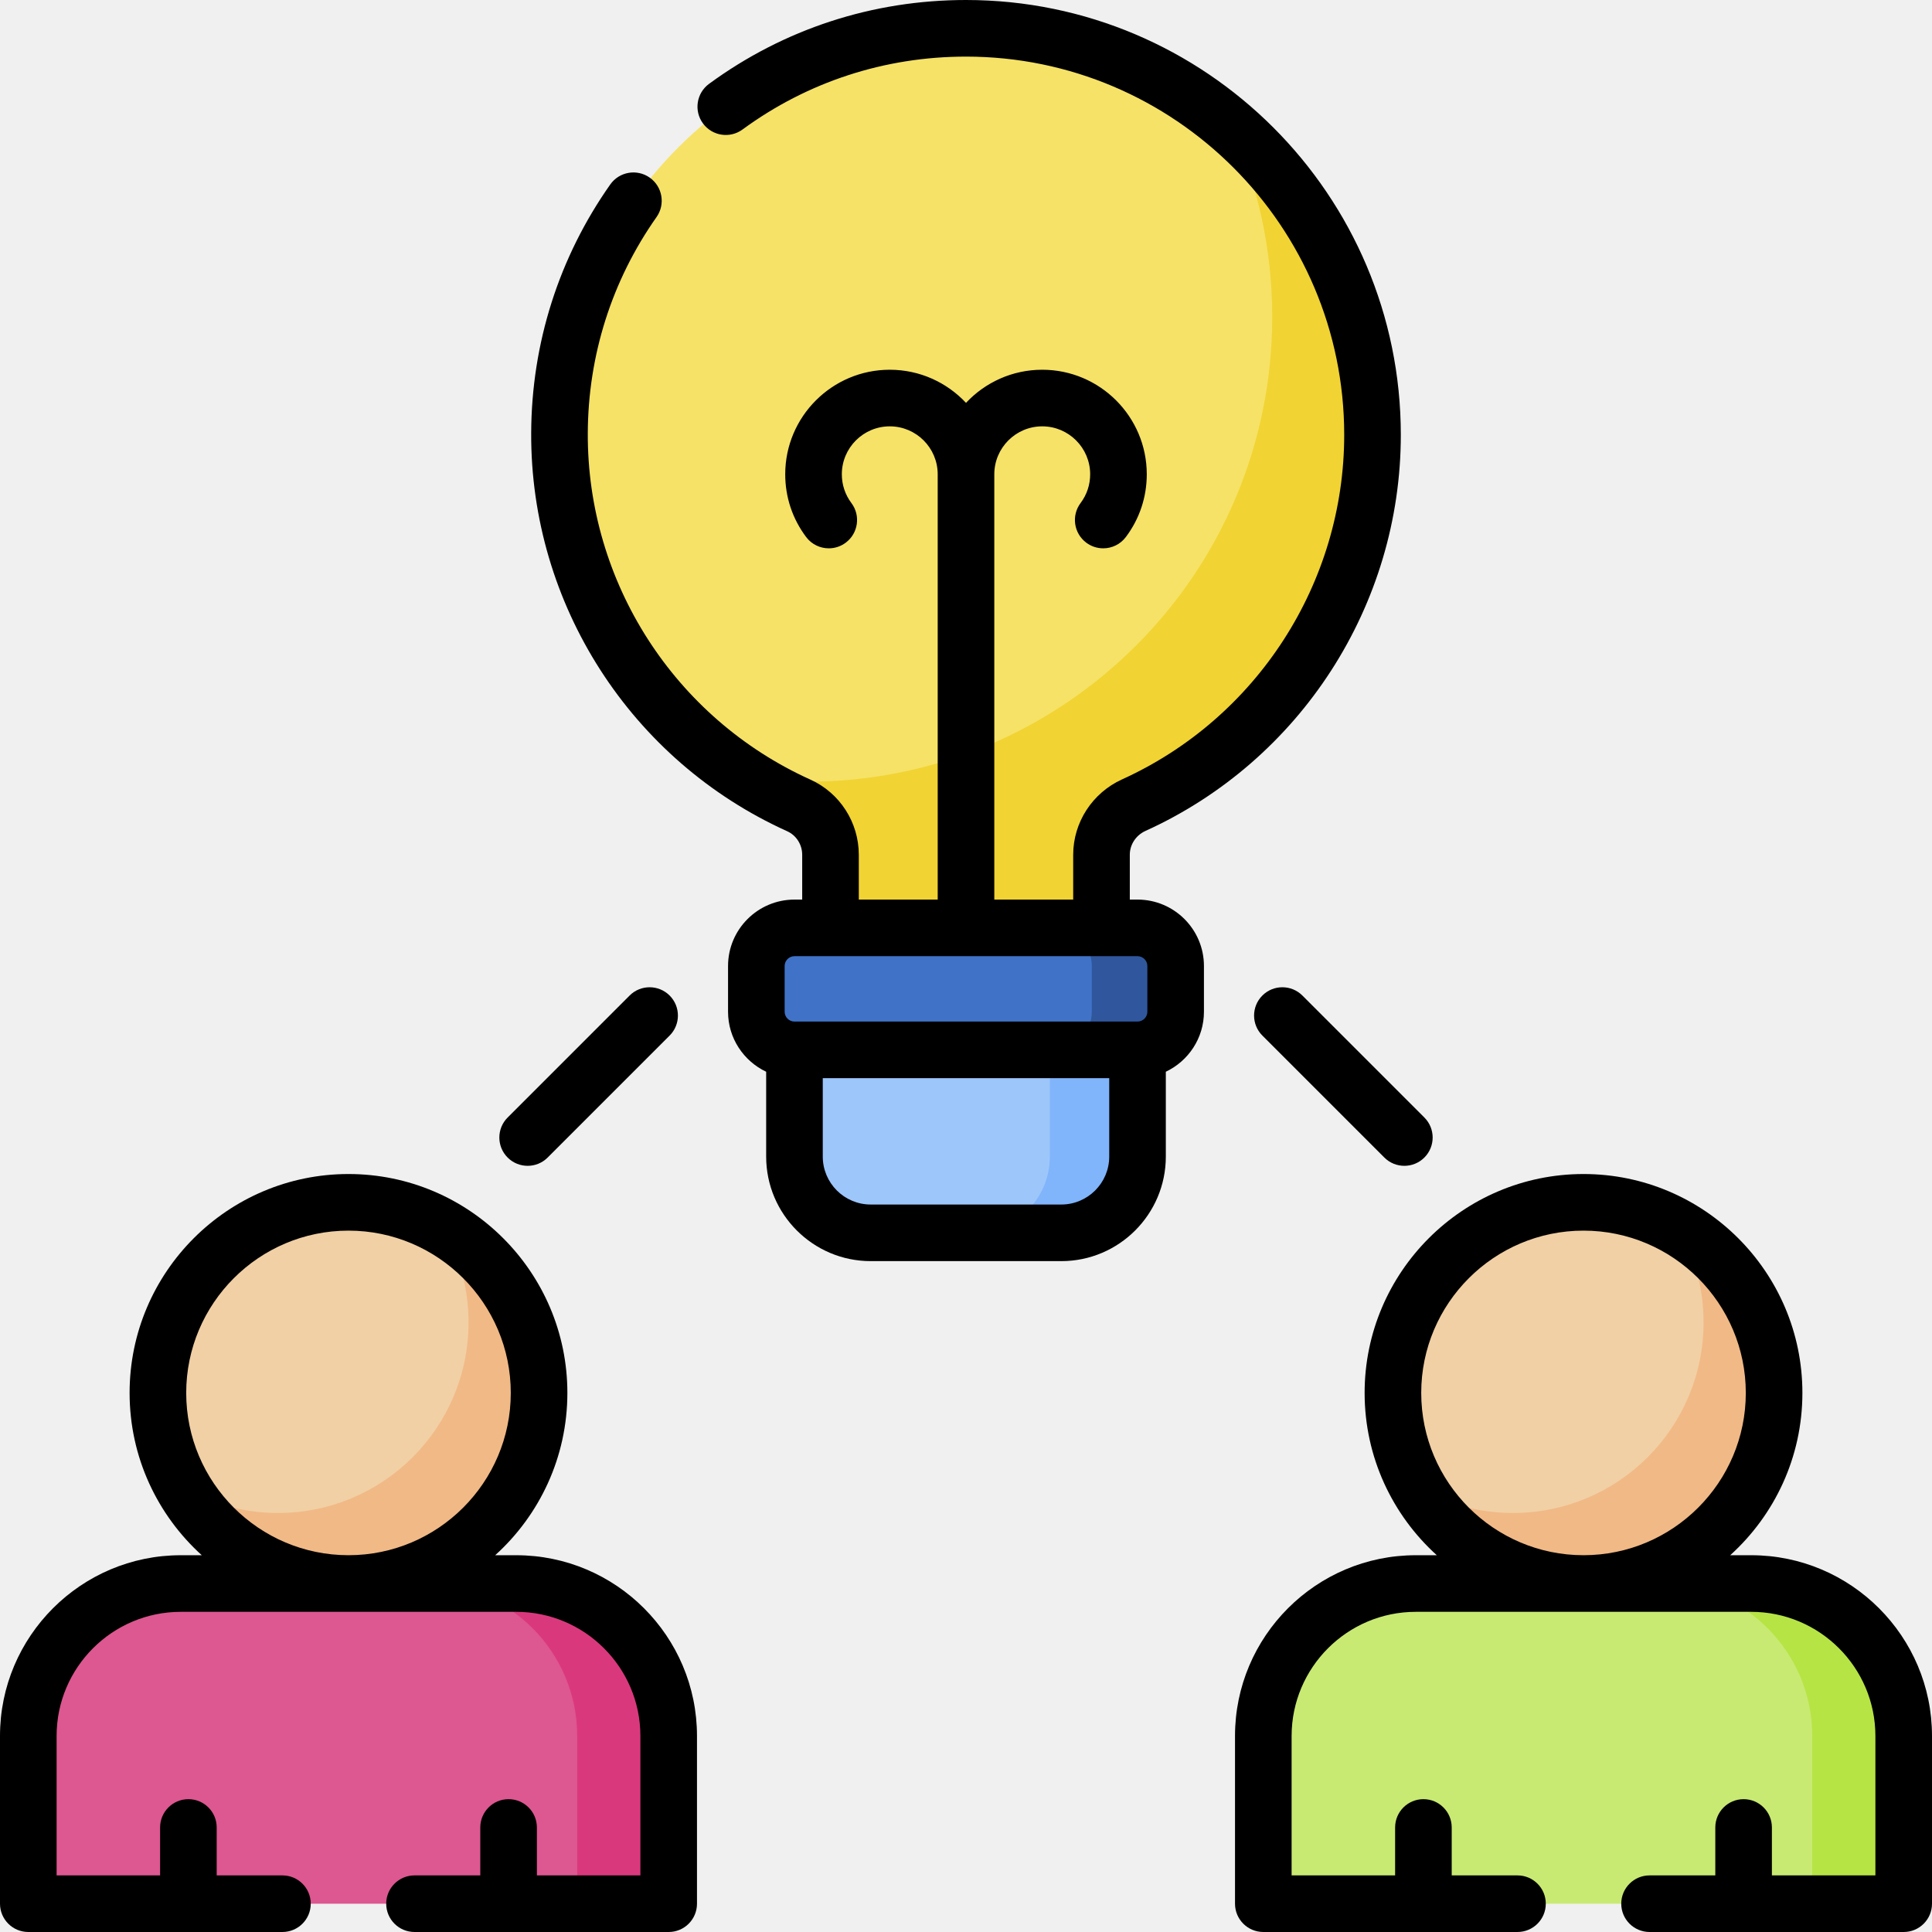
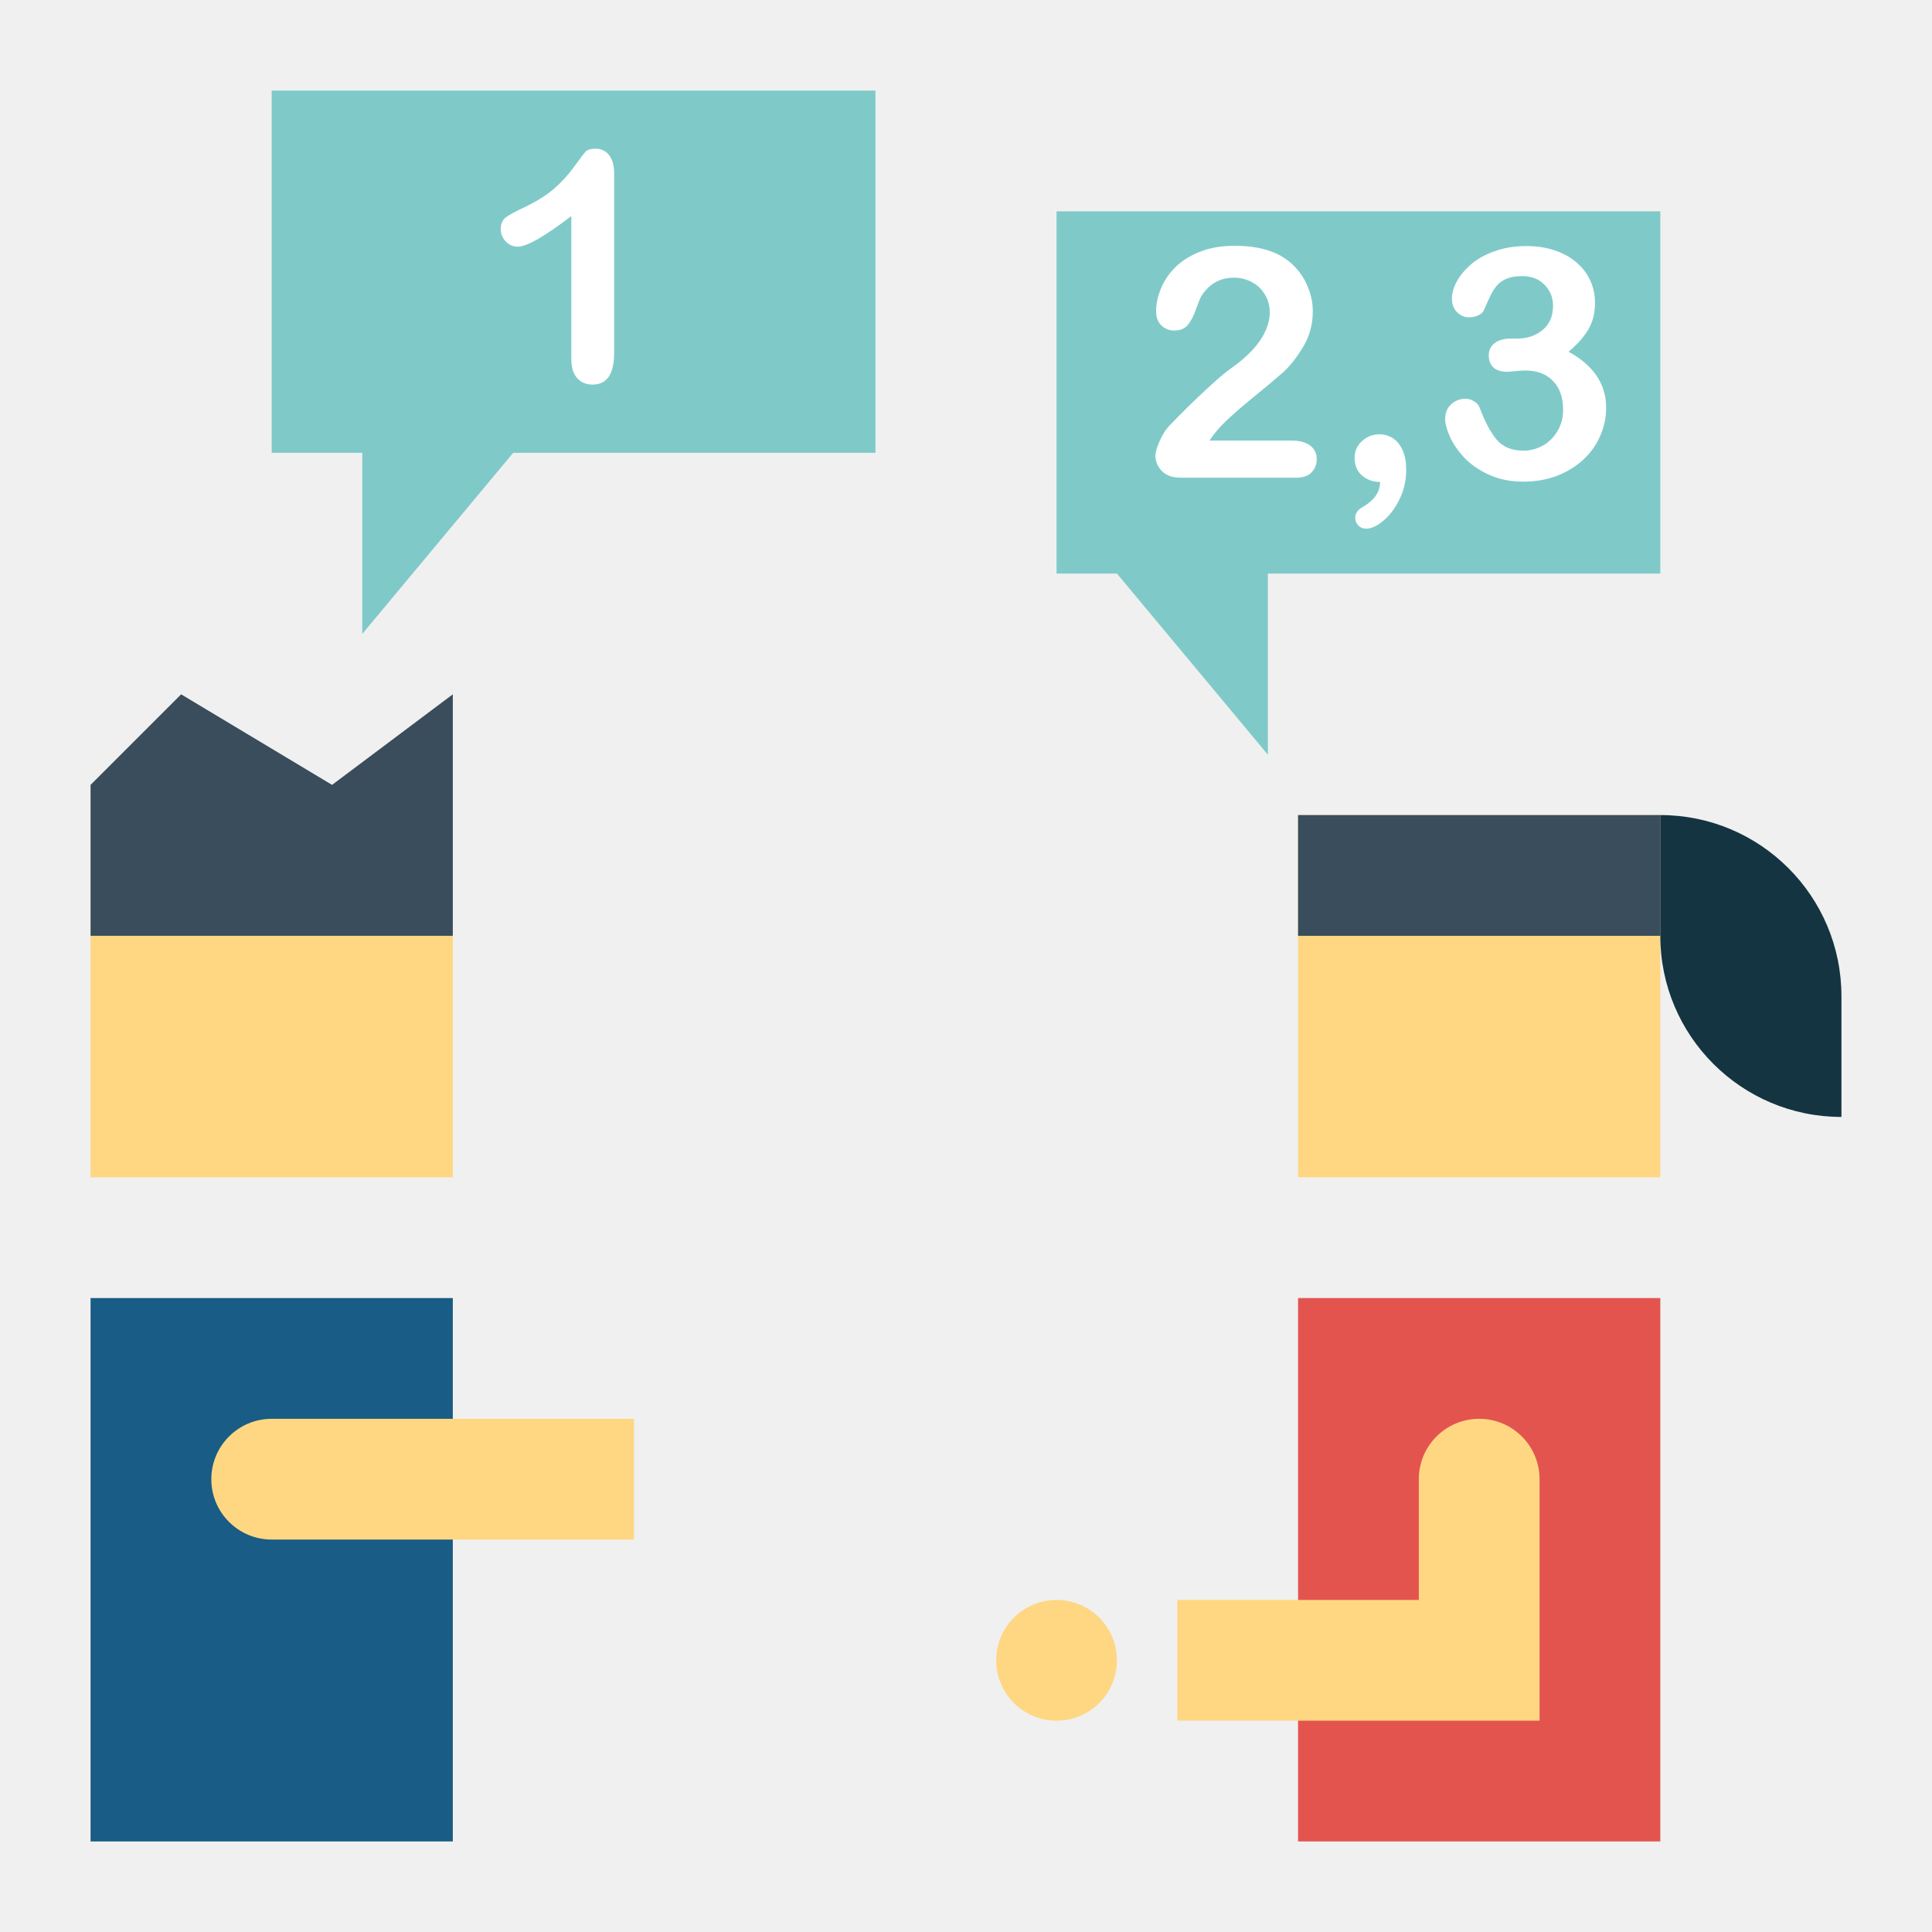
- <svg xmlns="http://www.w3.org/2000/svg" id="Capa_1" enable-background="new 0 0 512 512" height="512" viewBox="0 0 512 512" width="512">
-   <g>
-     <g>
-       <g>
-         <circle cx="419.646" cy="369.138" fill="#f1d0a5" r="50.508" />
-       </g>
-       <g>
-         <path d="m444.768 325.328c4.253 7.401 6.698 15.973 6.698 25.122 0 27.895-22.613 50.508-50.508 50.508-9.149 0-17.721-2.445-25.122-6.698 8.715 15.165 25.064 25.386 43.81 25.386 27.895 0 50.508-22.613 50.508-50.508 0-18.746-10.22-35.095-25.386-43.81z" fill="#f1b986" />
-       </g>
-       <g>
-         <path d="m334.793 460.053v44.447h169.707v-44.447c0-22.316-18.091-40.407-40.406-40.407h-88.894c-22.317 0-40.407 18.091-40.407 40.407z" fill="#c8ea73" />
-       </g>
-       <g>
-         <path d="m464.094 419.646h-24.244c22.316 0 40.407 18.091 40.407 40.407v44.447h24.243v-44.447c0-22.316-18.091-40.407-40.406-40.407z" fill="#b7e445" />
-       </g>
+ <svg xmlns="http://www.w3.org/2000/svg" height="512" viewBox="0 0 64 64" width="512" version="1.1" id="svg51">
+   <defs id="defs55" />
+   <g id="flat">
+     <path d="m3 31h12v8h-12z" fill="#ffd782" id="path2" />
+     <path d="m15 23-4 3-5-3-3 3v5h12z" fill="#394d5c" id="path4" />
+     <path d="m3 43h12v18h-12z" fill="#195c85" id="path6" />
+     <path d="m9 47h12a0 0 0 0 1 0 0v4a0 0 0 0 1 0 0h-12a2 2 0 0 1 -2-2 2 2 0 0 1 2-2z" fill="#ffd782" id="path8" />
+     <path d="m43 27h12v12h-12z" fill="#ffd782" transform="matrix(-1 0 0 -1 98 66)" id="path10" />
+     <path d="m43 27h12v4h-12z" fill="#394d5c" transform="matrix(-1 0 0 -1 98 58)" id="path12" />
+     <path d="m43 43h12v18h-12z" fill="#e4544f" transform="matrix(-1 0 0 -1 98 104)" id="path14" />
+     <circle cx="35" cy="55" fill="#ffd782" r="2" id="circle16" />
+     <path d="m55 27a6 6 0 0 1 6 6v4a0 0 0 0 1 0 0 6 6 0 0 1 -6-6v-4a0 0 0 0 1 0 0z" fill="#143441" id="path18" />
+     <path d="m39 53h8v-4a2 2 0 0 1 4 0v8h-12z" fill="#ffd782" id="path24" />
+     <path d="m9 3v12h3v6l5-6h12v-12z" fill="#7fcac9" id="path26" />
+     <path d="m35 7v12h2l5 6v-6h13v-12z" id="path28" fill="#7fcac9" />
+     <g aria-label="1" style="font-style:normal;font-weight:normal;font-size:10.667px;line-height:1.25;font-family:sans-serif;letter-spacing:0px;word-spacing:0px;fill:#000000;fill-opacity:1;stroke:none;stroke-width:0.125" id="text866">
+       <path d="M 18.926,11.895 V 7.156 q -1.323,1.016 -1.781,1.016 -0.219,0 -0.391,-0.172 Q 16.588,7.822 16.588,7.593 q 0,-0.266 0.167,-0.391 0.167,-0.125 0.589,-0.323 0.63,-0.297 1.005,-0.625 0.38,-0.328 0.672,-0.734 0.292,-0.406 0.38,-0.5 0.089,-0.094 0.333,-0.094 0.276,0 0.443,0.214 0.167,0.214 0.167,0.589 v 5.964 q 0,1.047 -0.714,1.047 -0.318,0 -0.51,-0.214 -0.193,-0.214 -0.193,-0.63 z" style="font-style:normal;font-variant:normal;font-weight:normal;font-stretch:normal;font-family:'Arial Rounded MT Bold';-inkscape-font-specification:'Arial Rounded MT Bold, ';fill:#ffffff;stroke-width:0.125" id="path831" />
    </g>
-     <g>
-       <g>
-         <circle cx="92.354" cy="369.138" fill="#f1d0a5" r="50.508" />
-       </g>
-       <g>
-         <path d="m117.476 325.328c4.253 7.401 6.698 15.973 6.698 25.122 0 27.895-22.613 50.508-50.508 50.508-9.149 0-17.721-2.445-25.122-6.698 8.715 15.165 25.064 25.386 43.81 25.386 27.895 0 50.508-22.613 50.508-50.508 0-18.746-10.221-35.095-25.386-43.81z" fill="#f1b986" />
-       </g>
-       <g>
-         <path d="m7.5 460.053v44.447h169.707v-44.447c0-22.316-18.091-40.407-40.407-40.407h-88.893c-22.316 0-40.407 18.091-40.407 40.407z" fill="#dd5790" />
-       </g>
-       <g>
-         <path d="m136.801 419.646h-24.244c22.316 0 40.407 18.091 40.407 40.407v44.447h24.244v-44.447c-.001-22.316-18.091-40.407-40.407-40.407z" fill="#da387d" />
-       </g>
-     </g>
-     <g>
-       <g>
-         <path d="m301.457 278.224h-90.915c-5.579 0-10.102-4.523-10.102-10.102v-12.122c0-5.579 4.523-10.102 10.102-10.102h90.915c5.579 0 10.102 4.523 10.102 10.102v12.122c0 5.579-4.523 10.102-10.102 10.102z" fill="#4073c8" />
-       </g>
-       <g>
-         <path d="m301.457 245.898h-22.224c5.579 0 10.102 4.523 10.102 10.102v12.122c0 5.579-4.523 10.102-10.102 10.102h22.224c5.579 0 10.102-4.523 10.102-10.102v-12.122c0-5.579-4.523-10.102-10.102-10.102z" fill="#30579d" />
-       </g>
-       <g>
-         <path d="m210.543 278.224v28.285c0 11.158 9.045 20.203 20.203 20.203h50.508c11.158 0 20.203-9.045 20.203-20.203v-28.285z" fill="#9dc6fb" />
-       </g>
-       <g>
-         <path d="m278.224 278.224v28.285c0 11.158-9.045 20.203-20.203 20.203h23.234c11.158 0 20.203-9.045 20.203-20.203v-28.285z" fill="#80b4fb" />
-       </g>
-       <g>
-         <path d="m363.731 115.231c0-59.498-48.232-107.731-107.73-107.731-59.383-.001-107.467 47.86-107.731 107.242-.195 43.914 25.889 81.753 63.429 98.71 5.122 2.314 8.391 7.438 8.391 13.059v19.387h71.821v-19.386c0-5.682 3.37-10.783 8.545-13.13 37.317-16.927 63.275-54.505 63.275-98.151z" fill="#f6e266" />
-       </g>
-       <g>
-         <path d="m326.472 33.745c6.864 15.344 10.686 32.347 10.686 50.244 0 68.026-55.146 123.173-123.173 123.173-5.343 0-10.606-.341-15.769-1.001 4.297 2.736 8.801 5.176 13.483 7.292 5.122 2.314 8.391 7.439 8.391 13.059v19.387h71.821v-19.386c0-5.682 3.37-10.783 8.545-13.13 37.318-16.928 63.276-54.505 63.276-98.152-.001-32.552-14.439-61.732-37.26-81.486z" fill="#f1d333" />
-       </g>
-     </g>
-     <g>
-       <path d="m464.09 412.15h-5.566c11.741-10.622 19.13-25.969 19.13-43.012 0-31.986-26.022-58.009-58.008-58.009s-58.008 26.022-58.008 58.009c0 17.042 7.39 32.389 19.13 43.012h-5.568c-26.418 0-47.91 21.487-47.91 47.899v44.45c0 4.143 3.357 7.5 7.5 7.5h67.36c4.143 0 7.5-3.357 7.5-7.5s-3.357-7.5-7.5-7.5h-17.43v-12.703c0-4.143-3.357-7.5-7.5-7.5s-7.5 3.357-7.5 7.5v12.704h-27.43v-36.95c0-18.141 14.764-32.899 32.91-32.899h88.89c18.146 0 32.91 14.759 32.91 32.899v36.95h-27.427v-12.703c0-4.143-3.357-7.5-7.5-7.5s-7.5 3.357-7.5 7.5v12.703h-17.423c-4.143 0-7.5 3.357-7.5 7.5s3.357 7.5 7.5 7.5h67.35c4.143 0 7.5-3.357 7.5-7.5v-44.45c0-26.412-21.492-47.9-47.91-47.9zm-87.451-43.011c0-23.715 19.293-43.009 43.008-43.009s43.008 19.294 43.008 43.009-19.293 43.008-43.008 43.008-43.008-19.293-43.008-43.008z" />
-       <path d="m136.8 412.15h-5.569c11.741-10.622 19.13-25.969 19.13-43.012 0-31.986-26.022-58.009-58.008-58.009s-58.008 26.022-58.008 58.009c0 17.042 7.39 32.389 19.13 43.012h-5.565c-26.418 0-47.91 21.488-47.91 47.9v44.45c0 4.143 3.357 7.5 7.5 7.5h67.35c4.143 0 7.5-3.357 7.5-7.5s-3.357-7.5-7.5-7.5h-17.423v-12.703c0-4.143-3.357-7.5-7.5-7.5s-7.5 3.357-7.5 7.5v12.703h-27.427v-36.95c0-18.141 14.764-32.899 32.91-32.899h88.89c18.146 0 32.91 14.759 32.91 32.899v36.95h-27.43v-12.703c0-4.143-3.357-7.5-7.5-7.5s-7.5 3.357-7.5 7.5v12.703h-17.43c-4.143 0-7.5 3.357-7.5 7.5s3.357 7.5 7.5 7.5h67.36c4.143 0 7.5-3.357 7.5-7.5v-44.45c0-26.412-21.492-47.9-47.91-47.9zm-87.454-43.011c0-23.715 19.293-43.009 43.008-43.009s43.008 19.294 43.008 43.009-19.293 43.008-43.008 43.008-43.008-19.293-43.008-43.008z" />
-       <path d="m301.457 238.398h-2.047v-11.888c0-2.684 1.627-5.158 4.139-6.3 41.115-18.651 67.682-59.858 67.682-104.979-.001-63.539-51.693-115.231-115.231-115.231-24.716 0-48.262 7.684-68.094 22.221-3.341 2.448-4.064 7.142-1.615 10.482 2.448 3.341 7.142 4.063 10.482 1.615 17.243-12.637 37.723-19.318 59.227-19.318 55.268 0 100.23 44.963 100.23 100.23 0 39.249-23.111 75.094-58.885 91.322-7.858 3.572-12.936 11.406-12.936 19.957v11.889h-20.909v-112.709c0-7.005 5.698-12.704 12.703-12.704s12.703 5.699 12.703 12.704c0 2.774-.877 5.409-2.536 7.618-2.487 3.312-1.819 8.014 1.493 10.501 1.35 1.014 2.931 1.504 4.498 1.503 2.278 0 4.529-1.034 6.003-2.996 3.626-4.827 5.542-10.577 5.542-16.626 0-15.276-12.428-27.704-27.703-27.704-7.962 0-15.145 3.381-20.203 8.777-5.058-5.396-12.241-8.777-20.203-8.777-15.275 0-27.703 12.428-27.703 27.704 0 6.049 1.916 11.799 5.542 16.626 1.474 1.962 3.725 2.997 6.003 2.996 1.567 0 3.148-.489 4.498-1.503 3.312-2.487 3.98-7.188 1.493-10.501-1.659-2.209-2.536-4.844-2.536-7.618 0-7.005 5.698-12.704 12.703-12.704s12.703 5.699 12.703 12.704v112.709h-20.91v-11.888c0-8.562-5.022-16.37-12.804-19.896-36.03-16.269-59.196-52.317-59.017-91.841.091-20.667 6.392-40.465 18.222-57.253 2.386-3.386 1.575-8.065-1.811-10.451-3.389-2.386-8.065-1.573-10.451 1.811-13.607 19.312-20.855 42.074-20.96 65.826-.206 45.436 26.425 86.878 67.836 105.576 2.421 1.096 3.984 3.541 3.984 6.228v11.889h-2.047c-9.705 0-17.602 7.896-17.602 17.602v12.122c0 7.021 4.142 13.077 10.102 15.9v22.486c0 15.275 12.428 27.703 27.703 27.703h50.508c15.275 0 27.703-12.428 27.703-27.703v-22.486c5.959-2.823 10.102-8.879 10.102-15.9v-12.123c.001-9.705-7.896-17.602-17.601-17.602zm-93.516 17.602c0-1.435 1.167-2.602 2.602-2.602h9.508c.013 0 .026.002.039.002s.026-.002.039-.002h71.743c.013 0 .025.002.039.002s.026-.002.039-.002h9.508c1.435 0 2.602 1.167 2.602 2.602v12.122c0 1.435-1.167 2.602-2.602 2.602h-90.914c-1.435 0-2.602-1.167-2.602-2.602v-12.122zm73.313 63.211h-50.508c-7.005 0-12.703-5.698-12.703-12.703v-20.784h75.914v20.784c0 7.005-5.698 12.703-12.703 12.703z" />
-       <path d="m334.54 263.828c-2.929 2.93-2.929 7.678 0 10.607l32.325 32.325c1.465 1.464 3.385 2.196 5.304 2.196s3.839-.732 5.304-2.196c2.929-2.93 2.929-7.678 0-10.607l-32.325-32.325c-2.93-2.928-7.678-2.928-10.608 0z" />
-       <path d="m139.831 308.957c1.919 0 3.839-.732 5.304-2.196l32.325-32.325c2.929-2.93 2.929-7.678 0-10.607-2.93-2.928-7.678-2.928-10.607 0l-32.325 32.325c-2.929 2.93-2.929 7.678 0 10.607 1.464 1.464 3.384 2.196 5.303 2.196z" />
+     <g aria-label="2,3" style="font-style:normal;font-weight:normal;font-size:10.667px;line-height:29.3;font-family:sans-serif;letter-spacing:0px;word-spacing:0px;fill:#000000;fill-opacity:1;stroke:none;stroke-width:0.125" id="text866-3">
+       <path d="m 40.066,14.595 h 2.719 q 0.406,0 0.62,0.167 0.214,0.167 0.214,0.453 0,0.255 -0.172,0.432 -0.167,0.177 -0.51,0.177 h -3.833 q -0.391,0 -0.609,-0.214 -0.219,-0.219 -0.219,-0.51 0,-0.188 0.141,-0.495 0.141,-0.312 0.307,-0.49 0.693,-0.719 1.25,-1.229 0.557,-0.516 0.797,-0.677 0.427,-0.302 0.708,-0.604 0.286,-0.307 0.432,-0.625 0.151,-0.323 0.151,-0.63 0,-0.333 -0.161,-0.594 -0.156,-0.266 -0.432,-0.411 -0.271,-0.146 -0.594,-0.146 -0.682,0 -1.073,0.599 -0.052,0.078 -0.177,0.427 -0.12,0.349 -0.276,0.536 -0.151,0.188 -0.448,0.188 -0.26,0 -0.432,-0.172 -0.172,-0.172 -0.172,-0.469 0,-0.359 0.161,-0.75 0.161,-0.391 0.479,-0.708 0.323,-0.318 0.812,-0.51 0.495,-0.198 1.156,-0.198 0.797,0 1.359,0.25 0.365,0.167 0.641,0.458 0.276,0.292 0.427,0.677 0.156,0.38 0.156,0.792 0,0.646 -0.323,1.177 -0.318,0.526 -0.651,0.828 -0.333,0.297 -1.12,0.938 -0.781,0.641 -1.073,0.995 -0.125,0.141 -0.255,0.339 z" style="font-style:normal;font-variant:normal;font-weight:normal;font-stretch:normal;font-family:'Arial Rounded MT Bold';-inkscape-font-specification:'Arial Rounded MT Bold, ';fill:#ffffff;stroke-width:0.125" id="path834" />
+       <path d="m 45.717,15.965 q -0.344,0 -0.594,-0.208 -0.25,-0.214 -0.25,-0.594 0,-0.328 0.245,-0.552 0.245,-0.224 0.578,-0.224 0.25,0 0.453,0.135 0.203,0.135 0.318,0.401 0.115,0.26 0.115,0.646 0,0.516 -0.219,0.964 -0.219,0.453 -0.536,0.714 -0.312,0.266 -0.568,0.266 -0.161,0 -0.266,-0.109 -0.099,-0.104 -0.099,-0.245 0,-0.214 0.214,-0.344 0.609,-0.339 0.609,-0.849 z" style="font-style:normal;font-variant:normal;font-weight:normal;font-stretch:normal;font-family:'Arial Rounded MT Bold';-inkscape-font-specification:'Arial Rounded MT Bold, ';fill:#ffffff;stroke-width:0.125" id="path836" />
+       <path d="m 50.274,11.215 q 0.479,0 0.823,-0.281 0.349,-0.281 0.349,-0.807 0,-0.401 -0.276,-0.688 -0.276,-0.292 -0.745,-0.292 -0.318,0 -0.526,0.089 -0.203,0.089 -0.323,0.234 -0.12,0.146 -0.229,0.375 -0.104,0.229 -0.193,0.432 -0.052,0.109 -0.188,0.172 -0.135,0.062 -0.312,0.062 -0.208,0 -0.385,-0.167 -0.172,-0.172 -0.172,-0.453 0,-0.271 0.161,-0.568 0.167,-0.302 0.479,-0.573 0.318,-0.271 0.786,-0.432 0.469,-0.167 1.047,-0.167 0.505,0 0.922,0.141 0.417,0.135 0.724,0.396 0.307,0.26 0.464,0.604 0.156,0.344 0.156,0.74 0,0.521 -0.229,0.896 -0.224,0.37 -0.646,0.724 0.406,0.219 0.682,0.5 0.281,0.281 0.422,0.625 0.141,0.339 0.141,0.734 0,0.474 -0.193,0.917 -0.188,0.443 -0.557,0.792 -0.37,0.344 -0.88,0.542 -0.505,0.193 -1.12,0.193 -0.625,0 -1.12,-0.224 -0.495,-0.224 -0.818,-0.557 -0.318,-0.339 -0.484,-0.698 -0.161,-0.359 -0.161,-0.594 0,-0.302 0.193,-0.484 0.198,-0.188 0.49,-0.188 0.146,0 0.281,0.089 0.135,0.083 0.177,0.203 0.271,0.724 0.578,1.078 0.312,0.349 0.875,0.349 0.323,0 0.62,-0.156 0.302,-0.161 0.495,-0.474 0.198,-0.312 0.198,-0.724 0,-0.609 -0.333,-0.953 -0.333,-0.349 -0.927,-0.349 -0.104,0 -0.323,0.021 -0.219,0.021 -0.281,0.021 -0.286,0 -0.443,-0.141 -0.156,-0.146 -0.156,-0.401 0,-0.25 0.188,-0.401 0.188,-0.156 0.557,-0.156 z" style="font-style:normal;font-variant:normal;font-weight:normal;font-stretch:normal;font-family:'Arial Rounded MT Bold';-inkscape-font-specification:'Arial Rounded MT Bold, ';fill:#ffffff;stroke-width:0.125" id="path838" />
    </g>
  </g>
</svg>
